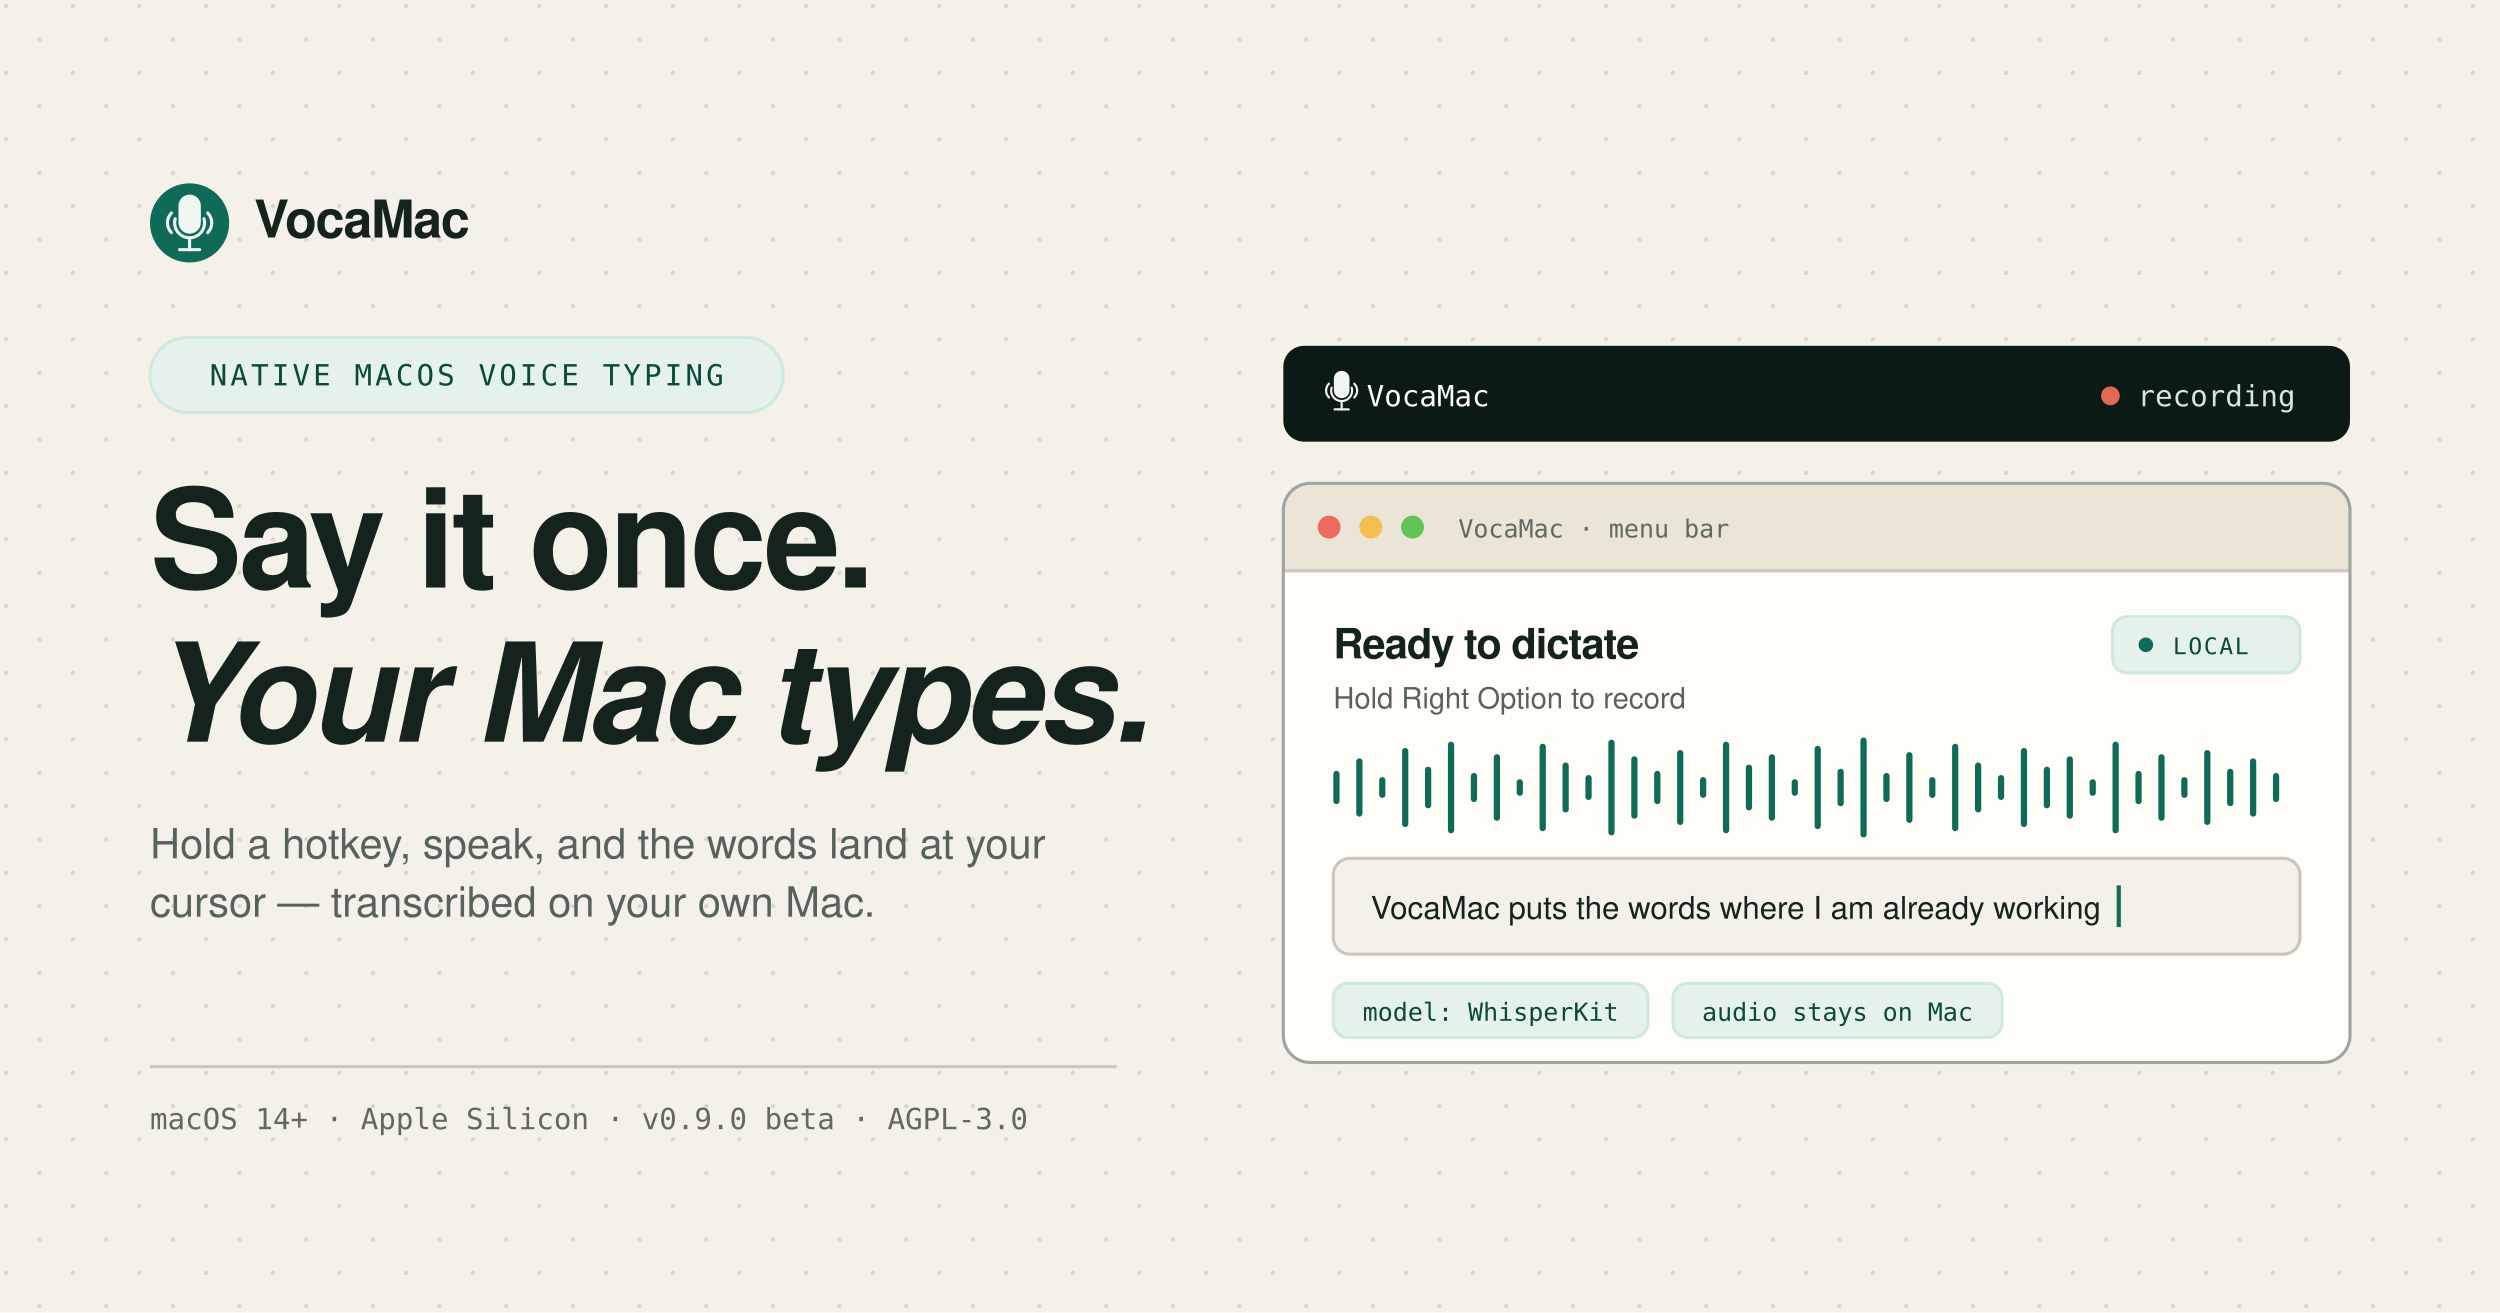
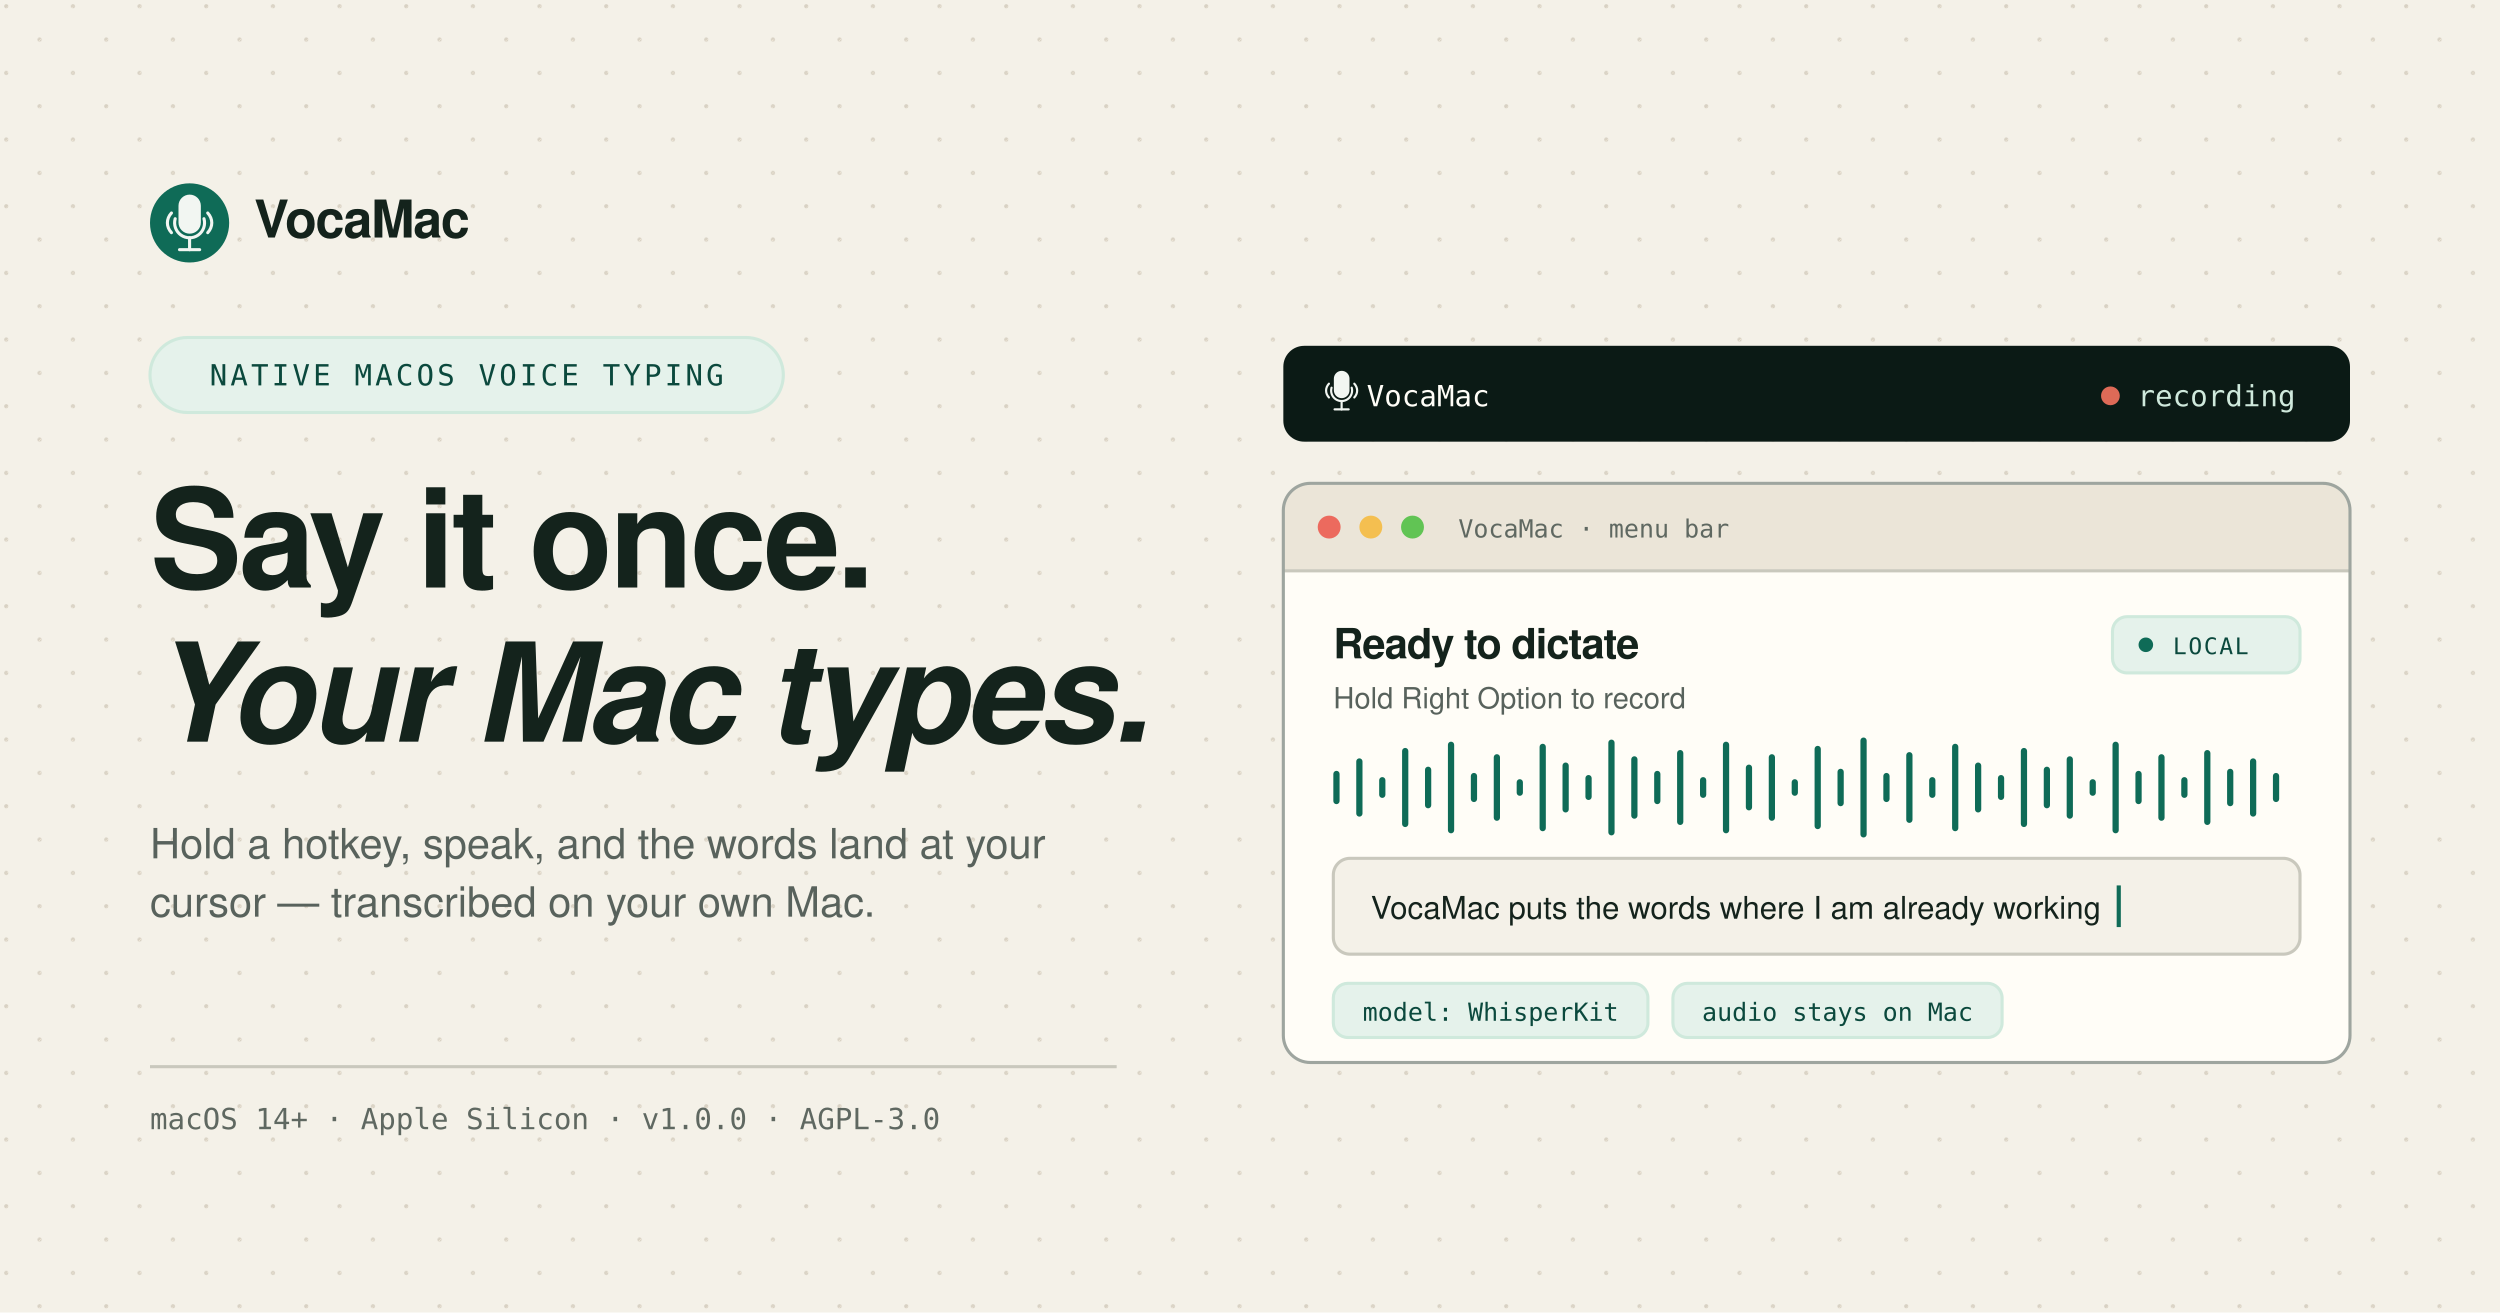
<svg xmlns="http://www.w3.org/2000/svg" width="1200" height="630" viewBox="0 0 1200 630" role="img" aria-labelledby="og-title og-desc">
  <defs>
    <pattern id="og-dots" width="32" height="32" patternUnits="userSpaceOnUse">
      <circle cx="3" cy="3" r="1" fill="#d8d1c3" />
      <circle cx="19" cy="19" r="1" fill="#d8d1c3" />
    </pattern>
    <clipPath id="og-window">
      <rect x="616" y="206" width="512" height="278" rx="13" />
    </clipPath>
    <style>
      .display { font-family: "Avenir Next", "SF Pro Display", "Helvetica Neue", Helvetica, Arial, sans-serif; font-weight: 600; letter-spacing: -0.025em; }
      .body { font-family: "SF Pro Text", "Helvetica Neue", Helvetica, Arial, sans-serif; }
      .mono { font-family: ui-monospace, "SF Mono", SFMono-Regular, Menlo, Monaco, Consolas, monospace; }
    </style>
  </defs>
  <rect width="1200" height="630" fill="#f4f1e8" />
  <rect width="1200" height="630" fill="url(#og-dots)" />
  <g transform="translate(0 26)">
    <g transform="translate(72 62)">
      <circle cx="19" cy="19" r="19" fill="#0f6b57" />
      <g transform="translate(19 19) scale(0.0826) translate(-228.5 -226.5)">
        <path d="M 164 127 A 65 65 0 0 1 294 127 L 294 224 A 65 65 0 0 1 164 224 Z" fill="#f2f6f2" />
        <path d="M 144.87 202.02 A 87 87 0 1 0 312.13 202.02" fill="none" stroke="#f2f6f2" stroke-width="18" stroke-linecap="round" />
        <path d="M 228.5 313 L 228.5 382" fill="none" stroke="#f2f6f2" stroke-width="18" stroke-linecap="round" />
        <path d="M 170 382 L 287 382" fill="none" stroke="#f2f6f2" stroke-width="18" stroke-linecap="round" />
        <path d="M 123.12 168.78 A 129.0 99.2 0 0 0 123.12 283.22" fill="none" stroke="#f2f6f2" stroke-width="18" stroke-linecap="round" />
        <path d="M 333.88 168.78 A 129.0 99.2 0 0 1 333.88 283.22" fill="none" stroke="#f2f6f2" stroke-width="18" stroke-linecap="round" />
      </g>
      <text class="display" x="50" y="26" font-size="25" fill="#14231c">VocaMac</text>
    </g>
    <rect x="72" y="136" width="304" height="36" rx="18" fill="#e5f2eb" stroke="#cfe9dc" stroke-width="1.5" />
    <text id="og-tag" class="mono" x="224" y="159" font-size="14" letter-spacing="1.5" fill="#0b493d" text-anchor="middle">NATIVE MACOS VOICE TYPING</text>
    <text class="display" x="72" y="256" font-size="66" fill="#14231c">Say it once.</text>
    <text class="display" x="72" y="330" font-size="66" font-style="italic" fill="#14231c">Your Mac types.</text>
    <text class="body" x="72" y="386" font-size="20" fill="#58625c">Hold a hotkey, speak, and the words land at your</text>
    <text class="body" x="72" y="414" font-size="20" fill="#58625c">cursor — transcribed on your own Mac.</text>
    <line x1="72" y1="486" x2="536" y2="486" stroke="#c9c8bd" stroke-width="1.5" />
-     <text id="og-proof" class="mono" x="72" y="516" font-size="14" fill="#5f6861">macOS 14+ · Apple Silicon · v0.9.0 beta · AGPL-3.0</text>
+     <text id="og-proof" class="mono" x="72" y="516" font-size="14" fill="#5f6861">macOS 14+ · Apple Silicon · v1.0.0 · AGPL-3.0</text>
    <rect x="616" y="140" width="512" height="46" rx="10" fill="#0b1a15" />
    <g transform="translate(636 152) scale(0.0578) translate(-90.5 -62)">
      <path d="M 164 127 A 65 65 0 0 1 294 127 L 294 224 A 65 65 0 0 1 164 224 Z" fill="#f2f6f2" />
      <path d="M 144.87 202.02 A 87 87 0 1 0 312.13 202.02" fill="none" stroke="#f2f6f2" stroke-width="18" stroke-linecap="round" />
      <path d="M 228.5 313 L 228.5 382" fill="none" stroke="#f2f6f2" stroke-width="18" stroke-linecap="round" />
      <path d="M 170 382 L 287 382" fill="none" stroke="#f2f6f2" stroke-width="18" stroke-linecap="round" />
      <path d="M 123.12 168.78 A 129.0 99.2 0 0 0 123.12 283.22" fill="none" stroke="#f2f6f2" stroke-width="18" stroke-linecap="round" />
      <path d="M 333.88 168.78 A 129.0 99.2 0 0 1 333.88 283.22" fill="none" stroke="#f2f6f2" stroke-width="18" stroke-linecap="round" />
    </g>
    <text class="mono" x="656" y="169" font-size="14" fill="#fffdf7">VocaMac</text>
    <circle cx="1013" cy="164" r="4.5" fill="#de6a57" />
    <text class="mono" x="1026" y="169" font-size="14" fill="#cfe9dc">recording</text>
    <g clip-path="url(#og-window)">
      <rect x="616" y="206" width="512" height="278" fill="#fffdf7" />
      <rect x="616" y="206" width="512" height="42" fill="#ebe5d8" />
    </g>
    <line x1="616" y1="248" x2="1128" y2="248" stroke="#c9c8bd" stroke-width="1.5" />
    <rect x="616" y="206" width="512" height="278" rx="13" fill="none" stroke="#9ea59f" stroke-width="1.5" />
    <circle cx="638" cy="227" r="5.5" fill="#ec6a5e" />
    <circle cx="658" cy="227" r="5.5" fill="#f4bf50" />
    <circle cx="678" cy="227" r="5.5" fill="#61c454" />
    <text class="mono" x="700" y="232" font-size="12" fill="#5f6861">VocaMac · menu bar</text>
    <text class="display" x="640" y="290" font-size="20" fill="#14231c">Ready to dictate</text>
    <text class="body" x="640" y="314" font-size="14" fill="#58625c">Hold Right Option to record</text>
    <rect x="1014" y="270" width="90" height="27" rx="7" fill="#e5f2eb" stroke="#cfe9dc" stroke-width="1.5" />
    <circle cx="1030" cy="283.5" r="3.5" fill="#0f6b57" />
    <text class="mono" x="1043" y="288" font-size="11" letter-spacing="0.8" fill="#0b493d">LOCAL</text>
    <g fill="#0f6b57">
      <rect x="640" y="344" width="3" height="16" rx="1.5" />
      <rect x="651" y="338" width="3" height="28" rx="1.5" />
      <rect x="662" y="347" width="3" height="10" rx="1.5" />
      <rect x="673" y="333" width="3" height="38" rx="1.5" />
      <rect x="684" y="342" width="3" height="20" rx="1.5" />
      <rect x="695" y="330" width="3" height="44" rx="1.5" />
      <rect x="706" y="345" width="3" height="14" rx="1.5" />
      <rect x="717" y="336" width="3" height="32" rx="1.5" />
      <rect x="728" y="348" width="3" height="8" rx="1.5" />
      <rect x="739" y="331" width="3" height="42" rx="1.5" />
      <rect x="750" y="340" width="3" height="24" rx="1.5" />
      <rect x="761" y="346" width="3" height="12" rx="1.5" />
      <rect x="772" y="329" width="3" height="46" rx="1.5" />
      <rect x="783" y="337" width="3" height="30" rx="1.5" />
      <rect x="794" y="344" width="3" height="16" rx="1.5" />
      <rect x="805" y="334" width="3" height="36" rx="1.5" />
      <rect x="816" y="347" width="3" height="10" rx="1.5" />
      <rect x="827" y="330" width="3" height="44" rx="1.5" />
      <rect x="838" y="341" width="3" height="22" rx="1.5" />
      <rect x="849" y="336" width="3" height="32" rx="1.5" />
      <rect x="860" y="348" width="3" height="8" rx="1.5" />
      <rect x="871" y="332" width="3" height="40" rx="1.5" />
      <rect x="882" y="343" width="3" height="18" rx="1.5" />
      <rect x="893" y="328" width="3" height="48" rx="1.5" />
      <rect x="904" y="345" width="3" height="14" rx="1.5" />
      <rect x="915" y="335" width="3" height="34" rx="1.5" />
      <rect x="926" y="347" width="3" height="10" rx="1.5" />
      <rect x="937" y="331" width="3" height="42" rx="1.5" />
      <rect x="948" y="340" width="3" height="24" rx="1.5" />
      <rect x="959" y="346" width="3" height="12" rx="1.5" />
      <rect x="970" y="333" width="3" height="38" rx="1.5" />
      <rect x="981" y="342" width="3" height="20" rx="1.5" />
      <rect x="992" y="337" width="3" height="30" rx="1.5" />
      <rect x="1003" y="348" width="3" height="8" rx="1.5" />
      <rect x="1014" y="330" width="3" height="44" rx="1.5" />
      <rect x="1025" y="344" width="3" height="16" rx="1.5" />
      <rect x="1036" y="336" width="3" height="32" rx="1.5" />
      <rect x="1047" y="347" width="3" height="10" rx="1.5" />
      <rect x="1058" y="334" width="3" height="36" rx="1.5" />
      <rect x="1069" y="343" width="3" height="18" rx="1.5" />
      <rect x="1080" y="338" width="3" height="28" rx="1.5" />
      <rect x="1091" y="345" width="3" height="14" rx="1.5" />
    </g>
    <rect x="640" y="386" width="464" height="46" rx="8" fill="#f4f1e8" stroke="#c9c8bd" stroke-width="1.5" />
    <text id="og-transcript" class="body" x="658" y="415" font-size="15" fill="#14231c">VocaMac puts the words where I am already working</text>
    <rect id="og-caret" x="1016" y="399" width="2" height="20" fill="#0f6b57" />
    <rect x="640" y="446" width="151" height="26" rx="7" fill="#e5f2eb" stroke="#cfe9dc" stroke-width="1.5" />
    <text id="og-chip1" class="mono" x="715.5" y="464" font-size="12" fill="#0b493d" text-anchor="middle">model: WhisperKit</text>
    <rect x="803" y="446" width="158" height="26" rx="7" fill="#e5f2eb" stroke="#cfe9dc" stroke-width="1.5" />
    <text id="og-chip2" class="mono" x="882" y="464" font-size="12" fill="#0b493d" text-anchor="middle">audio stays on Mac</text>
  </g>
</svg>
